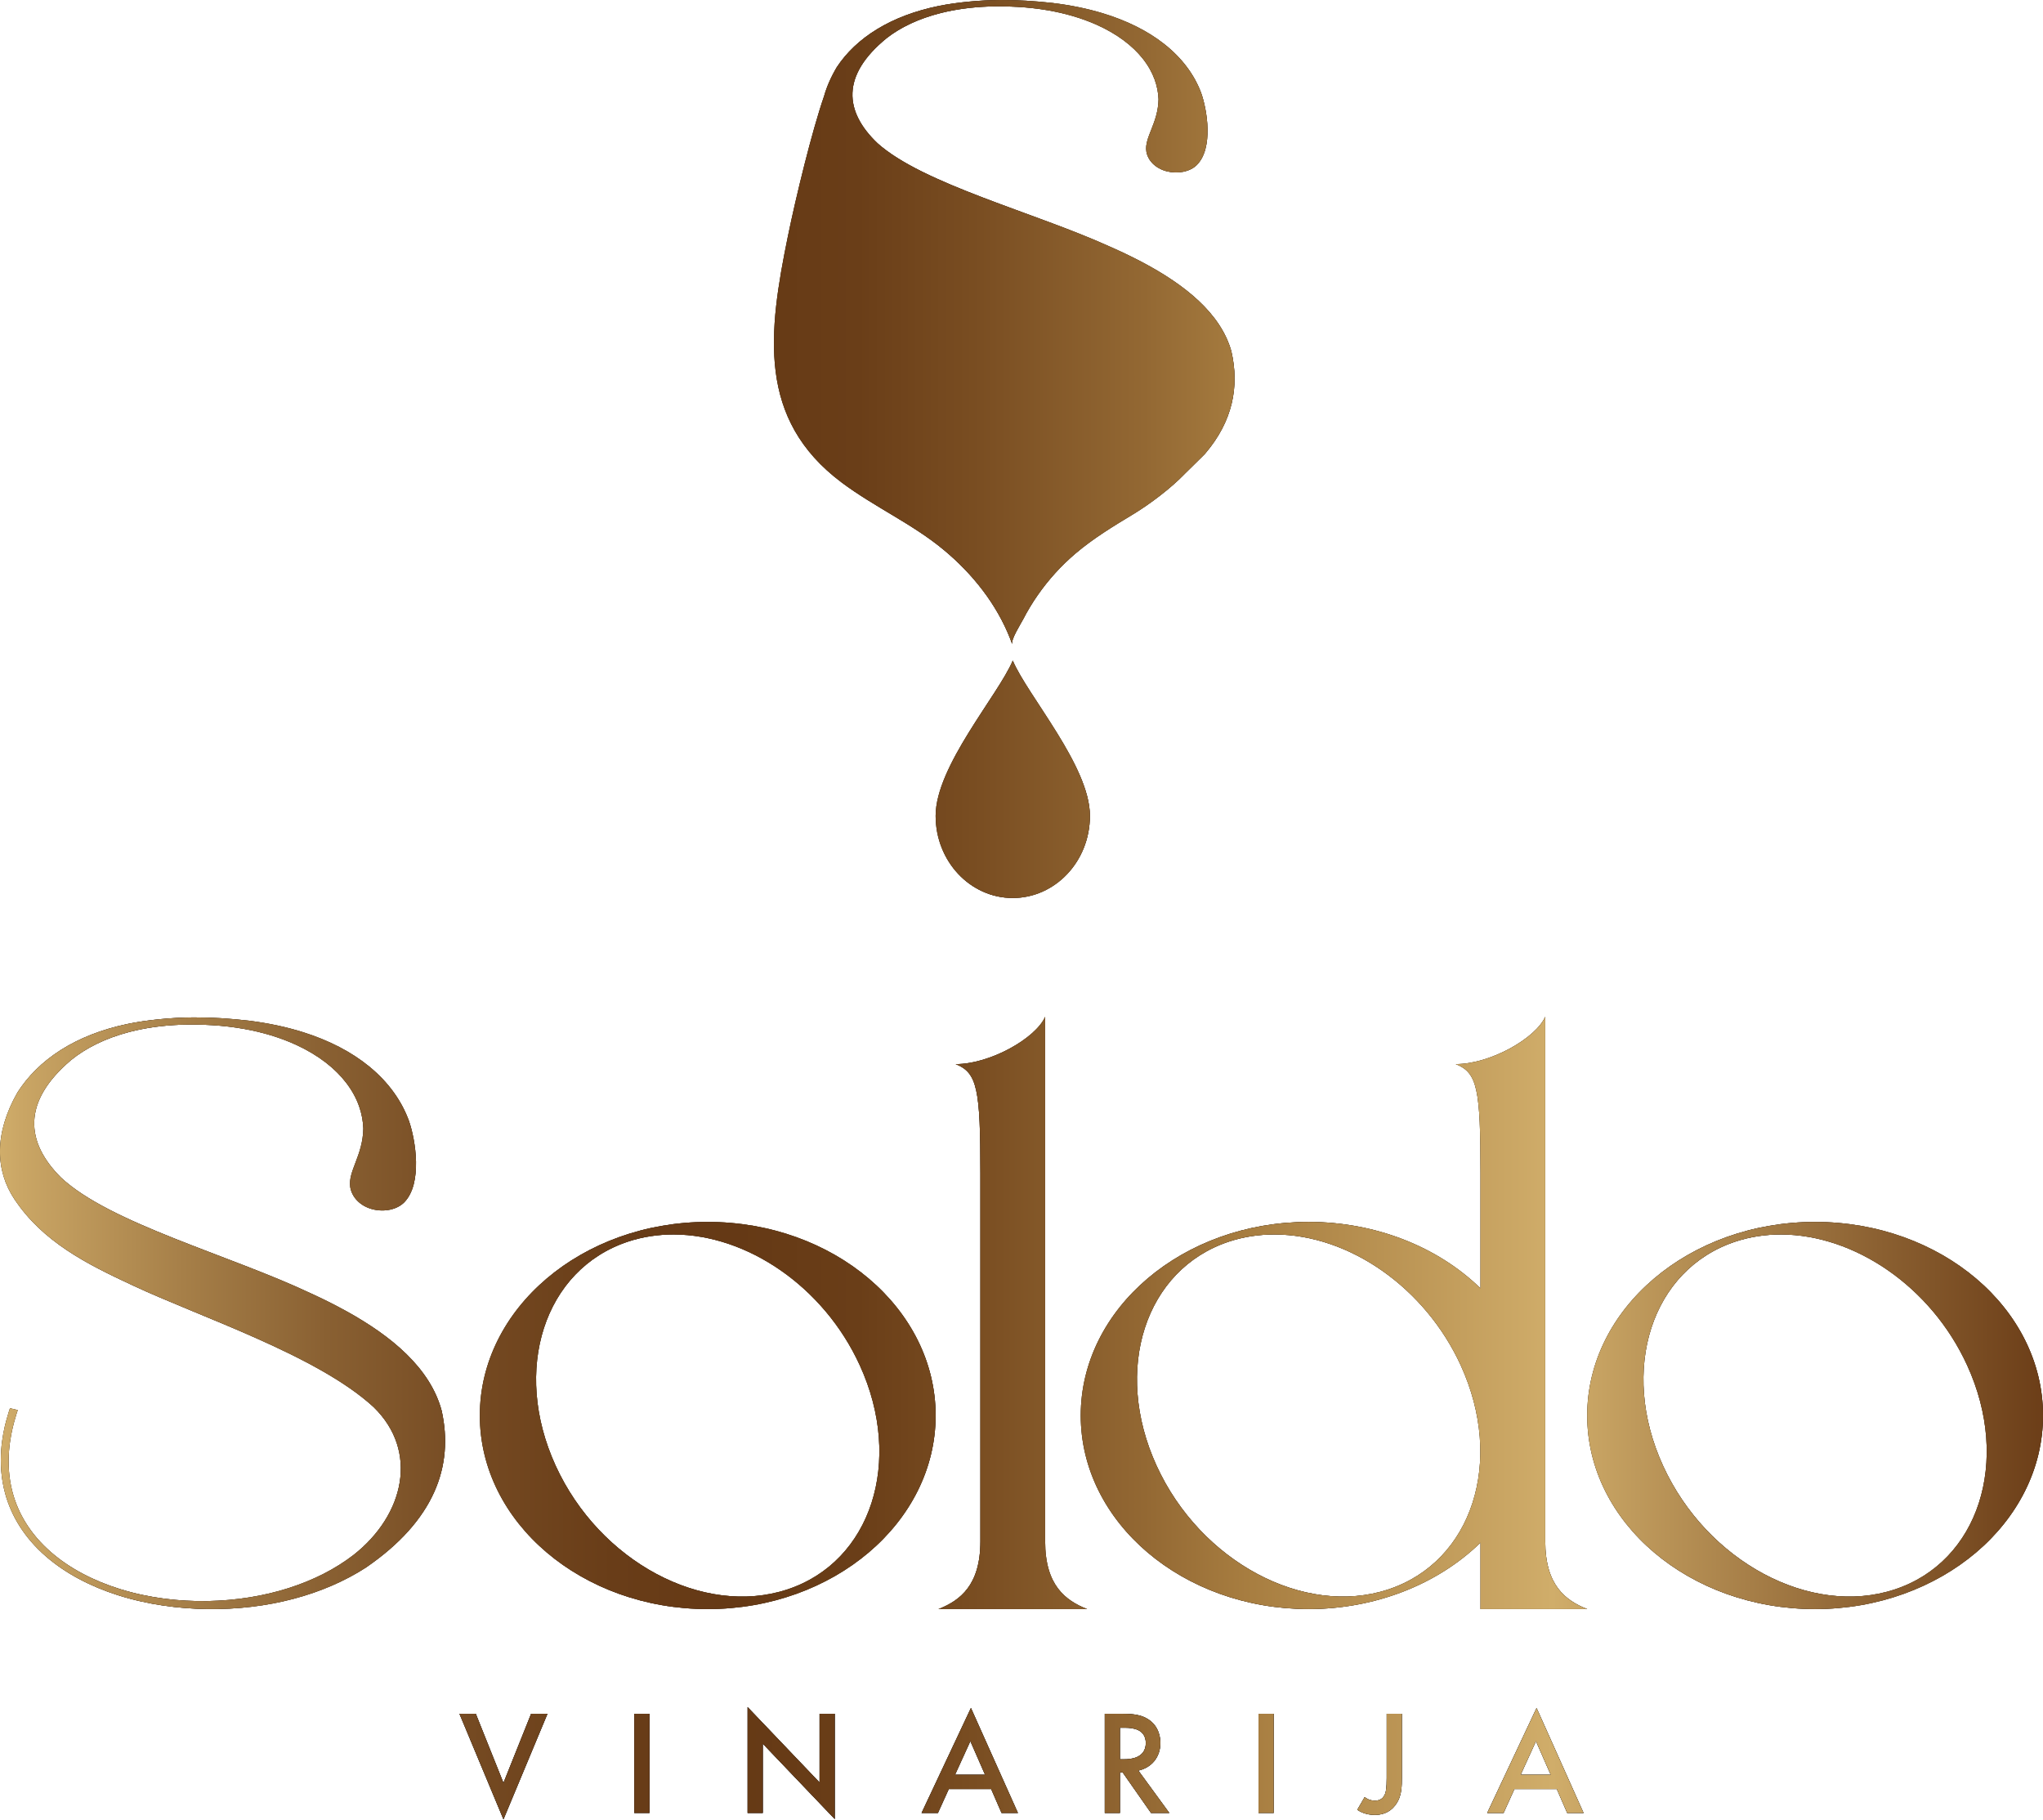
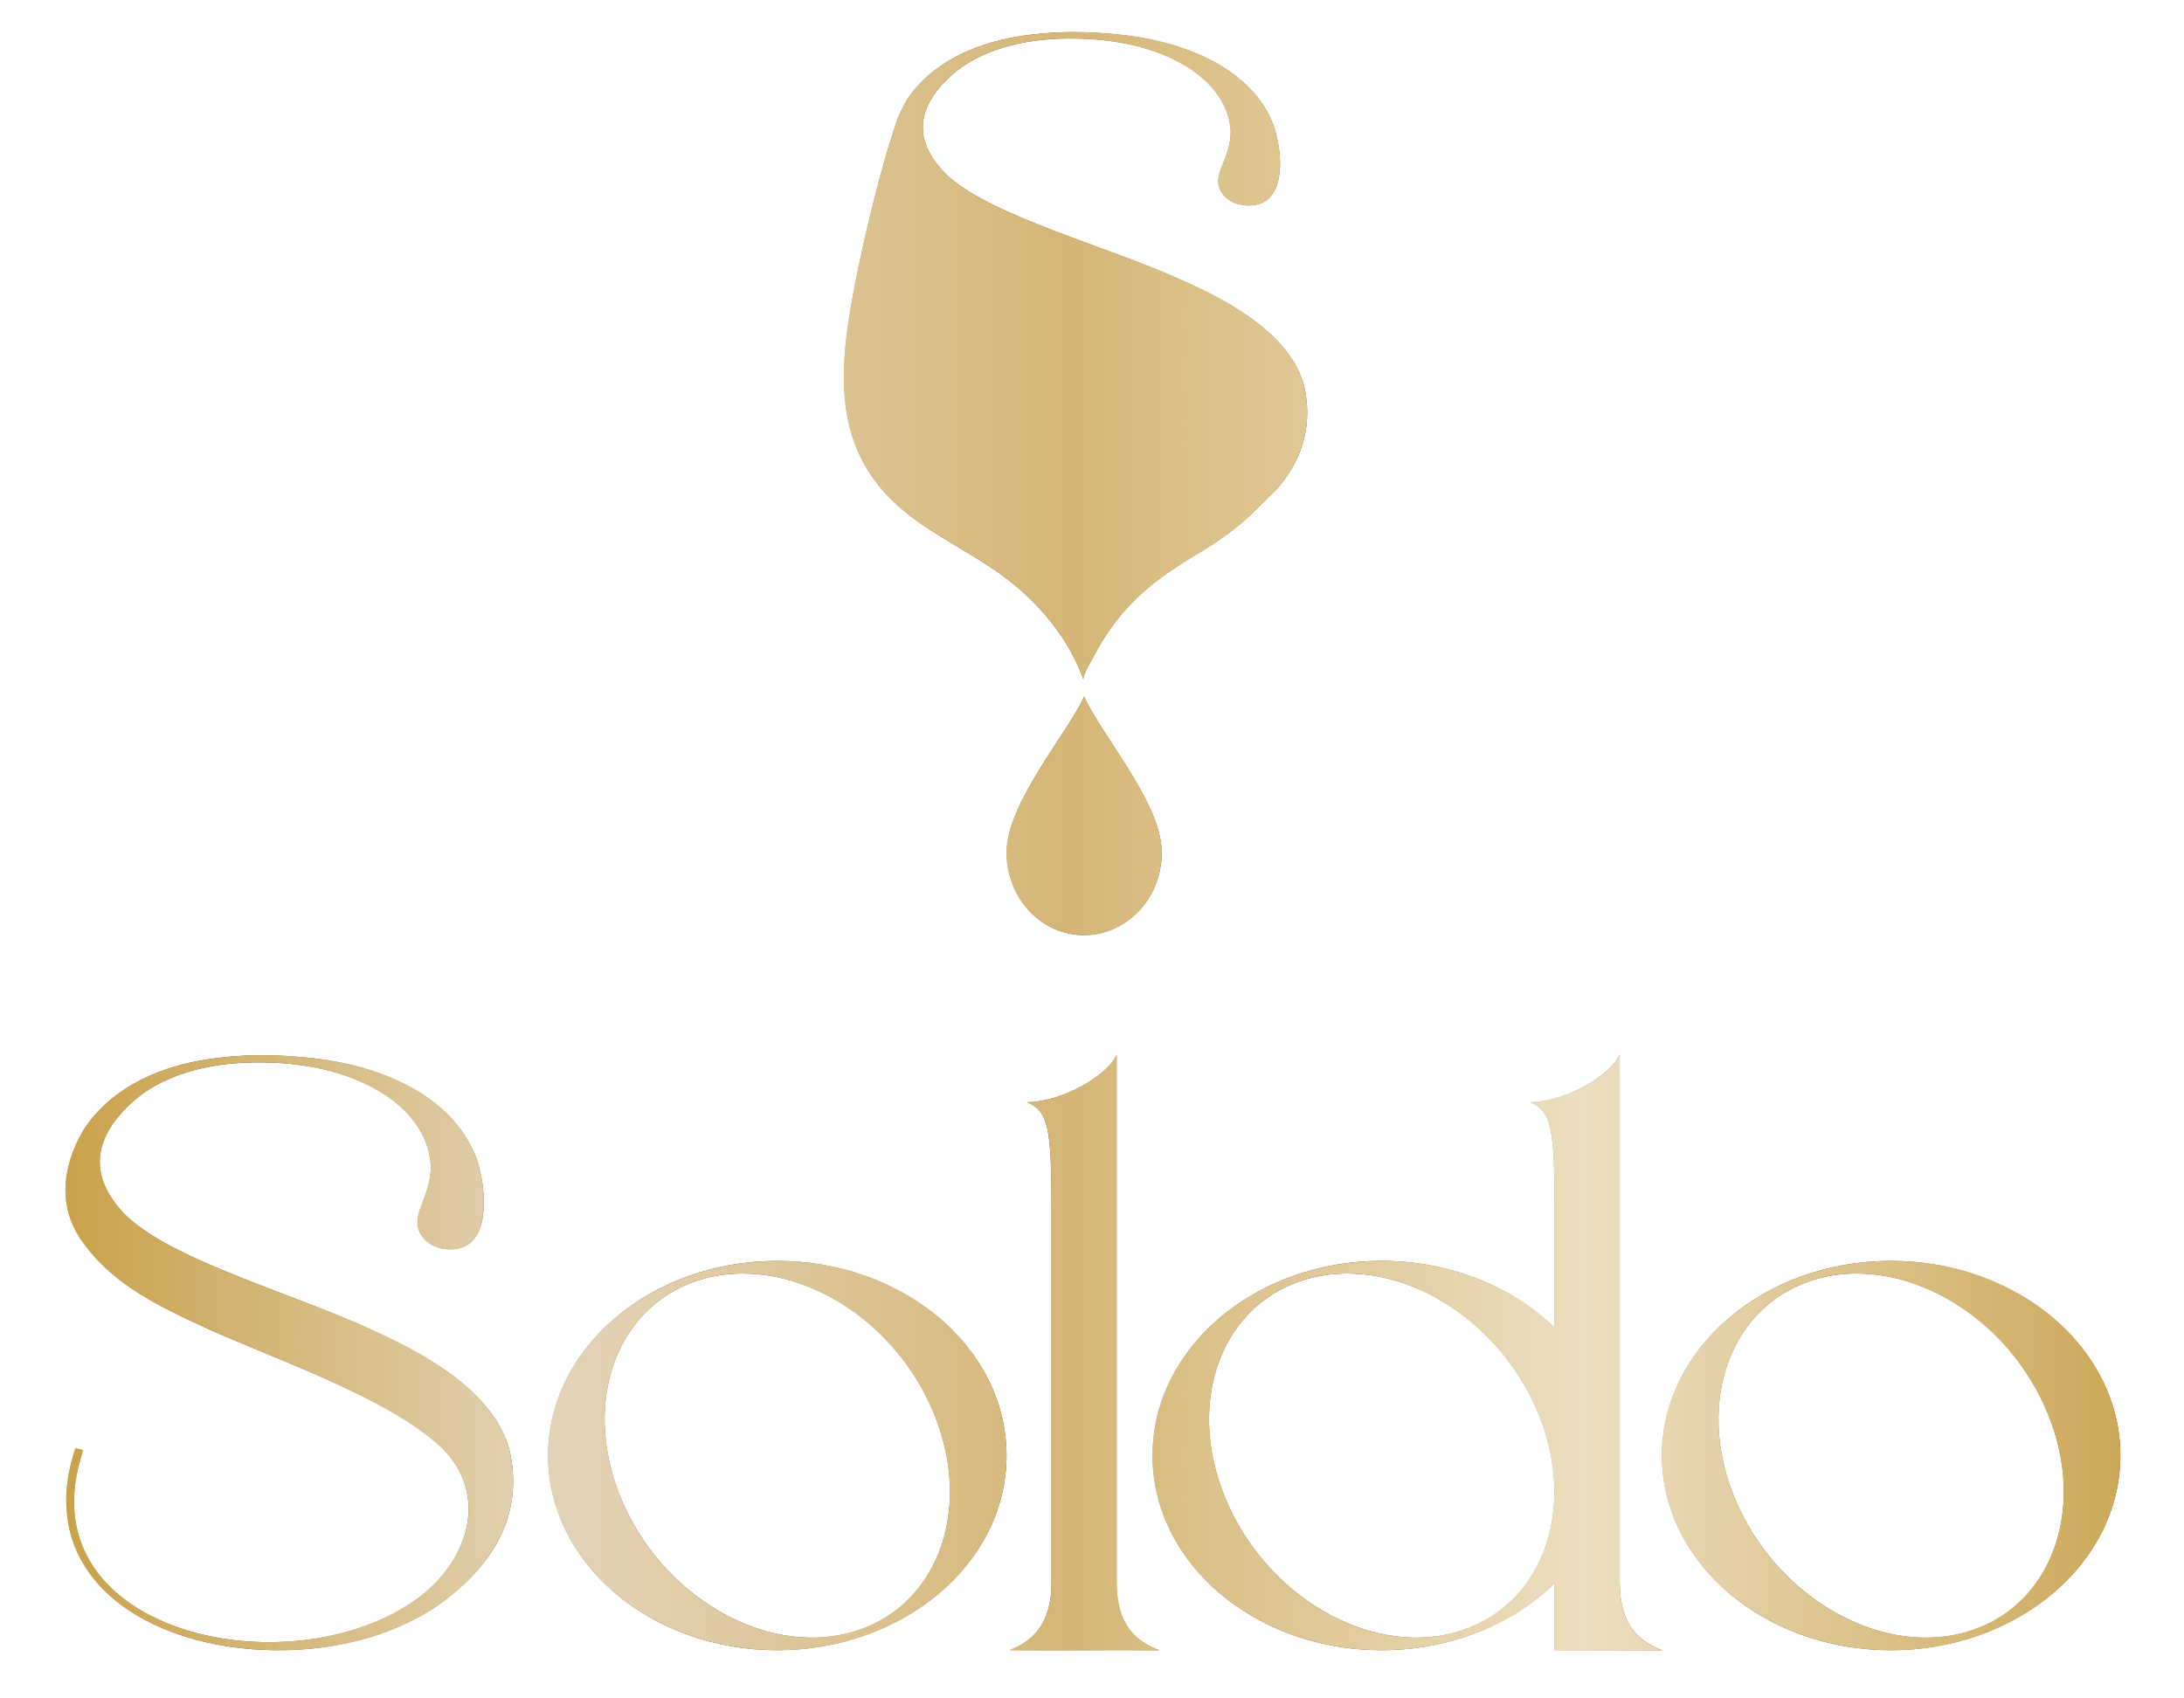
- <svg xmlns="http://www.w3.org/2000/svg" xmlns:xlink="http://www.w3.org/1999/xlink" id="Layer_1" data-name="Layer 1" viewBox="0 0 1881.81 1675.73">
+ <svg xmlns="http://www.w3.org/2000/svg" xmlns:xlink="http://www.w3.org/1999/xlink" id="Layer_1" data-name="Layer 1" viewBox="0 0 2000 1555.03">
  <defs>
    <style>
      .cls-1 {
-         fill: url(#linear-gradient-15);
+         fill: url(#linear-gradient-2);
      }

      .cls-2 {
-         fill: url(#linear-gradient-13);
+         fill: url(#linear-gradient-4);
      }

      .cls-3 {
-         fill: url(#linear-gradient-2);
+         fill: url(#linear-gradient-3);
      }

      .cls-4 {
-         fill: url(#linear-gradient-10);
+         fill: url(#linear-gradient-5);
      }

      .cls-5 {
-         fill: url(#linear-gradient-12);
+         fill: url(#linear-gradient-8);
      }

      .cls-6 {
-         fill: #231f20;
+         fill: url(#linear-gradient-7);
      }

      .cls-7 {
-         fill: url(#linear-gradient-4);
-       }
- 
-       .cls-8 {
-         fill: url(#linear-gradient-3);
-       }
- 
-       .cls-9 {
-         fill: url(#linear-gradient-5);
-       }
- 
-       .cls-10 {
-         fill: url(#linear-gradient-22);
-       }
- 
-       .cls-11 {
-         fill: url(#linear-gradient-8);
-       }
- 
-       .cls-12 {
-         fill: url(#linear-gradient-14);
-       }
- 
-       .cls-13 {
-         fill: url(#linear-gradient-20);
-       }
- 
-       .cls-14 {
-         fill: url(#linear-gradient-17);
-       }
- 
-       .cls-15 {
-         fill: url(#linear-gradient-7);
-       }
- 
-       .cls-16 {
-         fill: url(#linear-gradient-9);
-       }
- 
-       .cls-17 {
        fill: url(#linear-gradient-6);
        fill-rule: evenodd;
      }

-       .cls-18 {
-         fill: url(#linear-gradient-11);
-       }
- 
-       .cls-19 {
-         fill: url(#linear-gradient-19);
-       }
- 
-       .cls-20 {
-         fill: url(#linear-gradient-21);
-       }
- 
-       .cls-21 {
-         fill: url(#linear-gradient-16);
-       }
- 
-       .cls-22 {
+       .cls-8 {
        fill: url(#linear-gradient);
      }
- 
-       .cls-23 {
-         fill: url(#linear-gradient-18);
-       }
    </style>
-     <linearGradient id="linear-gradient" x1="0" y1="1209.57" x2="409.99" y2="1209.57" gradientUnits="userSpaceOnUse">
+     <linearGradient id="linear-gradient" x1="59.91" y1="1238.96" x2="469.89" y2="1238.96" gradientUnits="userSpaceOnUse">
      <stop offset="0" stop-color="#d0ad6a" />
      <stop offset=".01" stop-color="#caa665" />
      <stop offset=".09" stop-color="#a67f48" />
      <stop offset=".16" stop-color="#896032" />
      <stop offset=".23" stop-color="#754a22" />
      <stop offset=".3" stop-color="#693d18" />
      <stop offset=".36" stop-color="#653915" />
      <stop offset=".42" stop-color="#6a3e18" />
      <stop offset=".48" stop-color="#7a4e22" />
      <stop offset=".56" stop-color="#936833" />
      <stop offset=".61" stop-color="#a77d40" />
      <stop offset=".76" stop-color="#d0ad6a" />
      <stop offset=".92" stop-color="#8b6031" />
      <stop offset="1" stop-color="#6c3e18" />
    </linearGradient>
-     <linearGradient id="linear-gradient-2" x1="864.41" y1="1209.28" x2="1001.32" y2="1209.28" xlink:href="#linear-gradient" />
-     <linearGradient id="linear-gradient-3" x1="995.48" y1="1209.28" x2="1461.96" y2="1209.28" xlink:href="#linear-gradient" />
-     <linearGradient id="linear-gradient-4" x1="1461.96" y1="1303.75" x2="1881.81" y2="1303.75" xlink:href="#linear-gradient" />
-     <linearGradient id="linear-gradient-5" x1="441.97" y1="1303.75" x2="861.81" y2="1303.75" xlink:href="#linear-gradient" />
-     <linearGradient id="linear-gradient-6" x1="712.87" y1="296.68" x2="1137.19" y2="296.68" xlink:href="#linear-gradient" />
-     <linearGradient id="linear-gradient-7" x1="861.81" y1="717.78" x2="1003.92" y2="717.78" xlink:href="#linear-gradient" />
-     <linearGradient id="linear-gradient-8" y1="906.11" x2="1881.81" y2="906.11" gradientTransform="translate(0 -68.25)" xlink:href="#linear-gradient" />
-     <linearGradient id="linear-gradient-9" y1="906.11" x2="1881.81" y2="906.11" gradientTransform="translate(0 -68.25)" xlink:href="#linear-gradient" />
-     <linearGradient id="linear-gradient-10" y1="906.11" x2="1881.81" y2="906.11" gradientTransform="translate(0 -68.25)" xlink:href="#linear-gradient" />
-     <linearGradient id="linear-gradient-11" y1="906.11" x2="1881.81" y2="906.11" gradientTransform="translate(0 -68.25)" xlink:href="#linear-gradient" />
-     <linearGradient id="linear-gradient-12" y1="906.11" x2="1881.81" y2="906.11" gradientTransform="translate(0 -68.25)" xlink:href="#linear-gradient" />
-     <linearGradient id="linear-gradient-13" y1="906.11" x2="1881.81" y2="906.11" gradientTransform="translate(0 -68.25)" xlink:href="#linear-gradient" />
-     <linearGradient id="linear-gradient-14" y1="906.11" x2="1881.81" y2="906.11" gradientTransform="translate(0 -68.25)" xlink:href="#linear-gradient" />
-     <linearGradient id="linear-gradient-15" y1="906.11" x2="1881.81" y2="906.11" gradientTransform="translate(0 -68.25)" xlink:href="#linear-gradient" />
-     <linearGradient id="linear-gradient-16" y1="906.11" x2="1881.81" y2="906.11" gradientTransform="translate(0 -68.25)" xlink:href="#linear-gradient" />
-     <linearGradient id="linear-gradient-17" y1="906.11" x2="1881.81" y2="906.11" gradientTransform="translate(0 -68.25)" xlink:href="#linear-gradient" />
-     <linearGradient id="linear-gradient-18" y1="906.11" x2="1881.81" y2="906.11" gradientTransform="translate(0 -68.25)" xlink:href="#linear-gradient" />
-     <linearGradient id="linear-gradient-19" y1="906.11" x2="1881.81" y2="906.11" gradientTransform="translate(0 -68.25)" xlink:href="#linear-gradient" />
-     <linearGradient id="linear-gradient-20" y1="906.11" x2="1881.81" y2="906.11" gradientTransform="translate(0 -68.25)" xlink:href="#linear-gradient" />
-     <linearGradient id="linear-gradient-21" y1="906.11" x2="1881.81" y2="906.11" gradientTransform="translate(0 -68.25)" xlink:href="#linear-gradient" />
-     <linearGradient id="linear-gradient-22" y1="906.11" x2="1881.81" y2="906.11" gradientTransform="translate(0 -68.25)" xlink:href="#linear-gradient" />
+     <linearGradient id="linear-gradient-2" x1="924.32" y1="1238.67" x2="1061.23" y2="1238.67" xlink:href="#linear-gradient" />
+     <linearGradient id="linear-gradient-3" x1="1055.39" y1="1238.67" x2="1521.87" y2="1238.67" xlink:href="#linear-gradient" />
+     <linearGradient id="linear-gradient-4" x1="1521.87" y1="1333.14" x2="1941.71" y2="1333.14" xlink:href="#linear-gradient" />
+     <linearGradient id="linear-gradient-5" x1="501.87" y1="1333.14" x2="921.72" y2="1333.14" xlink:href="#linear-gradient" />
+     <linearGradient id="linear-gradient-6" x1="772.78" y1="326.07" x2="1197.1" y2="326.07" xlink:href="#linear-gradient" />
+     <linearGradient id="linear-gradient-7" x1="921.72" y1="747.17" x2="1063.83" y2="747.17" xlink:href="#linear-gradient" />
+     <linearGradient id="linear-gradient-8" x1="59.91" y1="770.42" x2="1941.71" y2="770.42" gradientUnits="userSpaceOnUse">
+       <stop offset="0" stop-color="#c9a24a" />
+       <stop offset=".24" stop-color="#e3d3b7" />
+       <stop offset=".49" stop-color="#d5b676" />
+       <stop offset=".74" stop-color="#ecdec0" />
+       <stop offset="1" stop-color="#cda859" />
+     </linearGradient>
  </defs>
  <g>
-     <g>
-       <path d="M438.25,1578.48l25.48,63.69,25.48-63.69h15.07l-40.54,97.24-40.54-97.24h15.07Z" />
-       <path d="M598.22,1578.48v91.35h-13.97v-91.35h13.97Z" />
-       <path d="M688.62,1669.84v-97.52l66.29,69.44v-63.28h13.97v96.97l-66.29-69.44v63.82h-13.97Z" />
-       <path d="M912.96,1647.79h-39.03l-10,22.05h-15.07l45.47-96.7,43.28,96.7h-15.07l-9.59-22.05ZM907.35,1634.64l-13.56-30.95-14.11,30.95h27.67Z" />
-       <path d="M1033.9,1578.48c11.09,0,18.22,1.37,24.11,5.34,10,6.71,10.82,17.53,10.82,21.5,0,13.15-8.08,22.74-20.27,25.48l28.49,39.03h-16.85l-26.16-37.39h-2.46v37.39h-13.97v-91.35h16.3ZM1031.57,1620.39h4.38c3.83,0,19.45-.41,19.45-14.93,0-12.87-12.19-14.11-19.04-14.11h-4.79v29.04Z" />
-       <path d="M1173.19,1578.48v91.35h-13.97v-91.35h13.97Z" />
-       <path d="M1291.25,1578.48v59.17c0,7.26-.27,14.52-3.42,20.82-2.88,5.75-9.04,13.15-21.5,13.15-8.08,0-13.42-2.88-16.16-4.66l6.85-11.78c1.78,1.51,4.66,3.29,9.59,3.29,2.33,0,6.85-.41,9.18-6.16.82-2.05,1.51-5.34,1.51-14.66v-59.17h13.97Z" />
-       <path d="M1433.97,1647.79h-39.03l-10,22.05h-15.07l45.47-96.7,43.28,96.7h-15.07l-9.59-22.05ZM1428.35,1634.64l-13.56-30.95-14.11,30.95h27.67Z" />
-     </g>
-     <g>
-       <path class="cls-22" d="M229.57,940.14c17.26,2.18,33.95,5.63,49.76,10.61,23.65,7.45,44.22,18,60.79,31.57,18,14.74,30.01,32.02,36.64,50.29,6.07,17.51,12.45,57.19-4.19,74.57-6.75,7.04-18.76,9.4-29.65,6.55-11.25-2.95-18.9-11.15-20.33-20.47-2.12-14.65,11.63-28.89,12.07-53.81-.47-13.12-4.75-27.68-15.67-41.98-10.14-13.28-25.41-25.48-45.92-34.97-14.55-6.73-30.89-11.72-48.38-14.83-19.34-3.44-38.23-4.42-58.6-3.83-16.71.67-32.42,2.89-46.85,6.63-22.15,5.76-40.12,14.81-53.85,25.97-45.3,38.47-41.9,75.58-9.17,108.19,45.17,42.24,155.46,71.36,230.03,106.58,21.81,9.99,43.7,21.59,62.75,35.06,18.22,12.89,34.46,27.92,45.59,45.55,5.44,8.62,9.62,17.8,12.23,27.56,11.28,50.92-6.57,101.06-69.73,144.41-39.08,25.28-90.78,39.02-146.03,38.23h-.55c-25.62-.39-54.18-3.91-82.15-12.85-25.32-8.1-48.1-20.02-66.13-35.71-19.81-17.22-31.82-37.14-37.48-57.89-7.86-28.78-2.22-54.91.86-66.58,1.56-5.91,3.15-10.63,3.59-11.94l7.13,1.74c-.44,1.29-1.98,5.83-3.49,11.57-2.98,11.37-8.6,36.38-1.34,63.9,5.22,19.78,16.51,38.83,35.42,55.31,17.25,15.03,39.22,26.49,63.83,34.11,27.16,8.41,54.99,11.38,79.75,10.99h.53c53.74-.99,101.52-16.92,134.67-42.53,46.85-36.79,60.16-95.56,18.44-136.13-51.8-47.67-159.79-82.98-221.77-112.06-43.11-19.99-83.05-40.33-109.1-79.47-17.59-26.43-18.74-60.43,2.79-98.25,9.46-14.82,22.71-28.23,40.02-39.19,16.98-10.75,37.28-18.79,60.78-23.8,18.23-3.82,41.23-6.08,61.41-6.16,17-.08,33.97,1.05,51.29,3.05Z" />
-       <path class="cls-3" d="M962.69,1419.65c0,40.38,18.57,54.42,38.63,62.4h-136.91c20.06-7.98,38.63-22.02,38.63-62.4v-338.85c0-77.58-2.74-92.72-22.81-100.7,32.05,0,73.77-23.92,82.45-43.58v483.14Z" />
-       <path class="cls-8" d="M1423.33,1419.65c0,40.38,18.57,54.42,38.63,62.4h-98.28v-61.19c-39.86,38.87-97.59,61.18-158.29,61.18-115.94,0-209.92-79.83-209.92-178.3s93.98-178.3,209.92-178.3c60.7,0,118.42,22.31,158.29,61.18v-105.84c0-77.58-2.74-92.72-22.8-100.7,32.05,0,73.77-23.92,82.45-43.58v483.14ZM1132.09,1143.55c-77.36,25.54-107.25,117.97-66.76,206.44,40.49,88.47,136.02,139.49,213.38,113.96,77.36-25.54,107.25-117.97,66.76-206.44-32.59-71.21-102.37-120.31-171.27-120.5-14.67-.04-28.86,2.16-42.12,6.54Z" />
-       <path class="cls-7" d="M1881.81,1303.75c0,98.41-94.06,178.3-209.92,178.3s-209.92-79.89-209.92-178.3,94.06-178.3,209.92-178.3,209.92,79.89,209.92,178.3ZM1598.57,1143.56c-77.31,25.52-107.22,118.02-66.76,206.44,40.46,88.42,136.08,139.48,213.38,113.96,77.31-25.52,107.22-118.03,66.76-206.44-33.34-72.85-104.13-120.31-171.27-120.5-14.34-.04-28.51,2.05-42.12,6.54Z" />
-       <path class="cls-9" d="M861.81,1303.75c0,98.41-94.06,178.3-209.92,178.3s-209.92-79.89-209.92-178.3,94.06-178.3,209.92-178.3,209.92,79.89,209.92,178.3ZM578.58,1143.56c-77.31,25.52-107.22,118.02-66.76,206.44,40.46,88.42,136.08,139.48,213.38,113.96,77.31-25.52,107.22-118.03,66.76-206.44-33.34-72.85-104.13-120.31-171.27-120.5-14.34-.04-28.51,2.05-42.12,6.54Z" />
-     </g>
-     <path class="cls-17" d="M1134.24,323.69c-2.42-8.74-6.32-16.92-11.36-24.63-10.36-15.74-25.46-29.17-42.43-40.69-17.7-12.04-38.07-22.4-58.35-31.32-69.36-31.48-171.94-57.48-213.95-95.23-30.43-29.13-33.6-62.29,8.53-96.67,12.77-9.97,29.47-18.04,50.09-23.2,13.41-3.35,28.01-5.34,43.57-5.93,18.95-.52,36.52.36,54.51,3.42,16.26,2.78,31.45,7.25,45,13.25,19.07,8.49,33.28,19.39,42.7,31.25,10.15,12.77,14.14,25.77,14.58,37.5-.41,22.26-13.21,34.99-11.22,48.08,1.32,8.33,8.44,15.65,18.89,18.29,10.15,2.53,21.33.43,27.6-5.86,15.46-15.51,9.53-50.98,3.88-66.63-6.16-16.31-17.33-31.75-34.08-44.91-15.4-12.13-34.53-21.55-56.52-28.22-14.71-4.45-30.25-7.53-46.28-9.47C953.3.94,937.51-.07,921.68,0c-18.77.07-40.17,2.1-57.11,5.5-21.85,4.49-40.74,11.68-56.52,21.28-16.1,9.79-28.44,21.76-37.23,35.01-5.47,9.24-9.37,18.2-11.79,26.87-.02.07-.07.16-.09.25-11.04,31.96-25.64,91.74-33.17,128.51-18.22,89-28.37,168.63,49.45,226.95,30.2,22.63,65.14,38.02,94.18,62.18,26.46,21.99,48.56,49.77,61.17,81.98.62,1.6,1.23,3.22,1.8,4.84-1.48-4.15,7.98-18.98,10.01-22.88,3.97-7.71,8.46-15.15,13.41-22.26,9.92-14.26,21.67-27.21,34.9-38.46,16.31-13.85,34.65-25,52.92-36.02,15.69-9.49,35.2-24.27,47.95-37.61.87-.89,15.53-15.21,18.02-17.79.21-.21.37-.39.52-.59,25.36-29.72,31.59-61.72,24.13-94.07Z" />
-     <path class="cls-15" d="M1003.92,751.44c0,41.79-31.81,75.66-71.06,75.66s-71.05-33.88-71.05-75.66c0-45.82,57.49-110.86,71.05-142.99,13.57,32.14,71.06,97.18,71.06,142.99Z" />
+     <path class="cls-8" d="M289.48,969.53c17.26,2.18,33.95,5.63,49.76,10.61,23.65,7.45,44.22,18,60.79,31.57,18,14.74,30.01,32.02,36.64,50.29,6.07,17.51,12.45,57.19-4.19,74.57-6.75,7.04-18.76,9.4-29.65,6.55-11.25-2.95-18.9-11.15-20.33-20.47-2.12-14.65,11.63-28.89,12.07-53.81-.47-13.12-4.75-27.68-15.67-41.98-10.14-13.28-25.41-25.48-45.92-34.97-14.55-6.73-30.89-11.72-48.38-14.83-19.34-3.44-38.23-4.42-58.6-3.83-16.71.67-32.42,2.89-46.85,6.63-22.15,5.76-40.12,14.81-53.85,25.97-45.3,38.47-41.9,75.58-9.17,108.19,45.17,42.24,155.46,71.36,230.03,106.58,21.81,9.99,43.7,21.59,62.75,35.06,18.22,12.89,34.46,27.92,45.59,45.55,5.44,8.62,9.62,17.8,12.23,27.56,11.28,50.92-6.57,101.06-69.73,144.41-39.08,25.28-90.78,39.02-146.03,38.23h-.55c-25.62-.39-54.18-3.91-82.15-12.85-25.32-8.1-48.1-20.02-66.13-35.71-19.81-17.22-31.82-37.14-37.48-57.89-7.86-28.78-2.22-54.91.86-66.58,1.56-5.91,3.15-10.63,3.59-11.94l7.13,1.74c-.44,1.29-1.98,5.83-3.49,11.57-2.98,11.37-8.6,36.38-1.34,63.9,5.22,19.78,16.51,38.83,35.42,55.31,17.25,15.03,39.22,26.49,63.83,34.11,27.16,8.41,54.99,11.38,79.75,10.99h.53c53.74-.99,101.52-16.92,134.67-42.53,46.85-36.79,60.16-95.56,18.44-136.13-51.8-47.67-159.79-82.98-221.77-112.06-43.11-19.99-83.05-40.33-109.1-79.47-17.59-26.43-18.74-60.43,2.79-98.25,9.46-14.82,22.71-28.23,40.02-39.19,16.98-10.75,37.28-18.79,60.78-23.8,18.23-3.82,41.23-6.08,61.41-6.16,17-.08,33.97,1.05,51.29,3.05Z" />
+     <path class="cls-1" d="M1022.6,1449.04c0,40.38,18.57,54.42,38.63,62.4h-136.91c20.06-7.98,38.63-22.02,38.63-62.4v-338.85c0-77.58-2.74-92.72-22.81-100.7,32.05,0,73.77-23.92,82.45-43.58v483.14Z" />
+     <path class="cls-3" d="M1483.24,1449.04c0,40.38,18.57,54.42,38.63,62.4h-98.28v-61.19c-39.86,38.87-97.59,61.18-158.29,61.18-115.94,0-209.92-79.83-209.92-178.3s93.98-178.3,209.92-178.3c60.7,0,118.42,22.31,158.29,61.18v-105.84c0-77.58-2.74-92.72-22.8-100.7,32.05,0,73.77-23.92,82.45-43.58v483.14ZM1192,1172.94c-77.36,25.54-107.25,117.97-66.76,206.44,40.49,88.47,136.02,139.49,213.38,113.96,77.36-25.54,107.25-117.97,66.76-206.44-32.59-71.21-102.37-120.31-171.27-120.5-14.67-.04-28.86,2.16-42.12,6.54Z" />
+     <path class="cls-2" d="M1941.71,1333.14c0,98.41-94.06,178.3-209.92,178.3s-209.92-79.89-209.92-178.3,94.06-178.3,209.92-178.3,209.92,79.89,209.92,178.3ZM1658.48,1172.95c-77.31,25.52-107.22,118.02-66.76,206.44,40.46,88.42,136.08,139.48,213.38,113.96,77.31-25.52,107.22-118.03,66.76-206.44-33.34-72.85-104.13-120.31-171.27-120.5-14.34-.04-28.51,2.05-42.12,6.54Z" />
+     <path class="cls-4" d="M921.72,1333.14c0,98.41-94.06,178.3-209.92,178.3s-209.92-79.89-209.92-178.3,94.06-178.3,209.92-178.3,209.92,79.89,209.92,178.3ZM638.49,1172.95c-77.31,25.52-107.22,118.02-66.76,206.44,40.46,88.42,136.08,139.48,213.38,113.96,77.31-25.52,107.22-118.03,66.76-206.44-33.34-72.85-104.13-120.31-171.27-120.5-14.34-.04-28.51,2.05-42.12,6.54Z" />
+     <path class="cls-7" d="M1194.15,353.08c-2.42-8.74-6.32-16.92-11.36-24.63-10.36-15.74-25.46-29.17-42.43-40.69-17.7-12.04-38.07-22.4-58.35-31.32-69.36-31.48-171.94-57.48-213.95-95.23-30.43-29.13-33.6-62.29,8.53-96.67,12.77-9.97,29.47-18.04,50.09-23.2,13.41-3.35,28.01-5.34,43.57-5.93,18.95-.52,36.52.36,54.51,3.42,16.26,2.78,31.45,7.25,45,13.25,19.07,8.49,33.28,19.39,42.7,31.25,10.15,12.77,14.14,25.77,14.58,37.5-.41,22.26-13.21,34.99-11.22,48.08,1.32,8.33,8.44,15.65,18.89,18.29,10.15,2.53,21.33.43,27.6-5.86,15.46-15.51,9.53-50.98,3.88-66.63-6.16-16.31-17.33-31.75-34.08-44.91-15.4-12.13-34.53-21.55-56.52-28.22-14.71-4.45-30.25-7.53-46.28-9.47-16.1-1.8-31.89-2.81-47.72-2.74-18.77.07-40.17,2.1-57.11,5.5-21.85,4.49-40.74,11.68-56.52,21.28-16.1,9.79-28.44,21.76-37.23,35.01-5.47,9.24-9.37,18.2-11.79,26.87-.02.07-.07.16-.09.25-11.04,31.96-25.64,91.74-33.17,128.51-18.22,89-28.37,168.63,49.45,226.95,30.2,22.63,65.14,38.02,94.18,62.18,26.46,21.99,48.56,49.77,61.17,81.98.62,1.6,1.23,3.22,1.8,4.84-1.48-4.15,7.98-18.98,10.01-22.88,3.97-7.71,8.46-15.15,13.41-22.26,9.92-14.26,21.67-27.21,34.9-38.46,16.31-13.85,34.65-25,52.92-36.02,15.69-9.49,35.2-24.27,47.95-37.61.87-.89,15.53-15.21,18.02-17.79.21-.21.37-.39.52-.59,25.36-29.72,31.59-61.72,24.13-94.07Z" />
+     <path class="cls-6" d="M1063.83,780.83c0,41.79-31.81,75.66-71.06,75.66s-71.05-33.88-71.05-75.66c0-45.82,57.49-110.86,71.05-142.99,13.57,32.14,71.06,97.18,71.06,142.99Z" />
  </g>
  <g>
-     <g>
-       <path class="cls-6" d="M438.25,1578.48l25.48,63.69,25.48-63.69h15.07l-40.54,97.24-40.54-97.24h15.07Z" />
-       <path class="cls-6" d="M598.22,1578.48v91.35h-13.97v-91.35h13.97Z" />
-       <path class="cls-6" d="M688.62,1669.84v-97.52l66.29,69.44v-63.28h13.97v96.97l-66.29-69.44v63.82h-13.97Z" />
-       <path class="cls-6" d="M912.96,1647.79h-39.03l-10,22.05h-15.07l45.47-96.7,43.28,96.7h-15.07l-9.59-22.05ZM907.35,1634.64l-13.56-30.95-14.11,30.95h27.67Z" />
-       <path class="cls-6" d="M1033.9,1578.48c11.09,0,18.22,1.37,24.11,5.34,10,6.71,10.82,17.53,10.82,21.5,0,13.15-8.08,22.74-20.27,25.48l28.49,39.03h-16.85l-26.16-37.39h-2.46v37.39h-13.97v-91.35h16.3ZM1031.57,1620.39h4.38c3.83,0,19.45-.41,19.45-14.93,0-12.87-12.19-14.11-19.04-14.11h-4.79v29.04Z" />
-       <path class="cls-6" d="M1173.19,1578.48v91.35h-13.97v-91.35h13.97Z" />
-       <path class="cls-6" d="M1291.25,1578.48v59.17c0,7.26-.27,14.52-3.42,20.82-2.88,5.75-9.04,13.15-21.5,13.15-8.08,0-13.42-2.88-16.16-4.66l6.85-11.78c1.78,1.51,4.66,3.29,9.59,3.29,2.33,0,6.85-.41,9.18-6.16.82-2.05,1.51-5.34,1.51-14.66v-59.17h13.97Z" />
-       <path class="cls-6" d="M1433.97,1647.79h-39.03l-10,22.05h-15.07l45.47-96.7,43.28,96.7h-15.07l-9.59-22.05ZM1428.35,1634.64l-13.56-30.95-14.11,30.95h27.67Z" />
-     </g>
-     <g>
-       <path class="cls-6" d="M229.57,940.14c17.26,2.18,33.95,5.63,49.76,10.61,23.65,7.45,44.22,18,60.79,31.57,18,14.74,30.01,32.02,36.64,50.29,6.07,17.51,12.45,57.19-4.19,74.57-6.75,7.04-18.76,9.4-29.65,6.55-11.25-2.95-18.9-11.15-20.33-20.47-2.12-14.65,11.63-28.89,12.07-53.81-.47-13.12-4.75-27.68-15.67-41.98-10.14-13.28-25.41-25.48-45.92-34.97-14.55-6.73-30.89-11.72-48.38-14.83-19.34-3.44-38.23-4.42-58.6-3.83-16.71.67-32.42,2.89-46.85,6.63-22.15,5.76-40.12,14.81-53.85,25.97-45.3,38.47-41.9,75.58-9.17,108.19,45.17,42.24,155.46,71.36,230.03,106.58,21.81,9.99,43.7,21.59,62.75,35.06,18.22,12.89,34.46,27.92,45.59,45.55,5.44,8.62,9.62,17.8,12.23,27.56,11.28,50.92-6.57,101.06-69.73,144.41-39.08,25.28-90.78,39.02-146.03,38.23h-.55c-25.62-.39-54.18-3.91-82.15-12.85-25.32-8.1-48.1-20.02-66.13-35.71-19.81-17.22-31.82-37.14-37.48-57.89-7.86-28.78-2.22-54.91.86-66.58,1.56-5.91,3.15-10.63,3.59-11.94l7.13,1.74c-.44,1.29-1.98,5.83-3.49,11.57-2.98,11.37-8.6,36.38-1.34,63.9,5.22,19.78,16.51,38.83,35.42,55.31,17.25,15.03,39.22,26.49,63.83,34.11,27.16,8.41,54.99,11.38,79.75,10.99h.53c53.74-.99,101.52-16.92,134.67-42.53,46.85-36.79,60.16-95.56,18.44-136.13-51.8-47.67-159.79-82.98-221.77-112.06-43.11-19.99-83.05-40.33-109.1-79.47-17.59-26.43-18.74-60.43,2.79-98.25,9.46-14.82,22.71-28.23,40.02-39.19,16.98-10.75,37.28-18.79,60.78-23.8,18.23-3.82,41.23-6.08,61.41-6.16,17-.08,33.97,1.05,51.29,3.05Z" />
-       <path class="cls-6" d="M962.69,1419.65c0,40.38,18.57,54.42,38.63,62.4h-136.91c20.06-7.98,38.63-22.02,38.63-62.4v-338.85c0-77.58-2.74-92.72-22.81-100.7,32.05,0,73.77-23.92,82.45-43.58v483.14Z" />
-       <path class="cls-6" d="M1423.33,1419.65c0,40.38,18.57,54.42,38.63,62.4h-98.28v-61.19c-39.86,38.87-97.59,61.18-158.29,61.18-115.94,0-209.92-79.83-209.92-178.3s93.98-178.3,209.92-178.3c60.7,0,118.42,22.31,158.29,61.18v-105.84c0-77.58-2.74-92.72-22.8-100.7,32.05,0,73.77-23.92,82.45-43.58v483.14ZM1132.09,1143.55c-77.36,25.54-107.25,117.97-66.76,206.44,40.49,88.47,136.02,139.49,213.38,113.96,77.36-25.54,107.25-117.97,66.76-206.44-32.59-71.21-102.37-120.31-171.27-120.5-14.67-.04-28.86,2.16-42.12,6.54Z" />
-       <path class="cls-6" d="M1881.81,1303.75c0,98.41-94.06,178.3-209.92,178.3s-209.92-79.89-209.92-178.3,94.06-178.3,209.92-178.3,209.92,79.89,209.92,178.3ZM1598.57,1143.56c-77.31,25.52-107.22,118.02-66.76,206.44,40.46,88.42,136.08,139.48,213.38,113.96,77.31-25.52,107.22-118.03,66.76-206.44-33.34-72.85-104.13-120.31-171.27-120.5-14.34-.04-28.51,2.05-42.12,6.54Z" />
-       <path class="cls-6" d="M861.81,1303.75c0,98.41-94.06,178.3-209.92,178.3s-209.92-79.89-209.92-178.3,94.06-178.3,209.92-178.3,209.92,79.89,209.92,178.3ZM578.58,1143.56c-77.31,25.52-107.22,118.02-66.76,206.44,40.46,88.42,136.08,139.48,213.38,113.96,77.31-25.52,107.22-118.03,66.76-206.44-33.34-72.85-104.13-120.31-171.27-120.5-14.34-.04-28.51,2.05-42.12,6.54Z" />
-     </g>
-     <path class="cls-6" d="M1134.24,323.69c-2.42-8.74-6.32-16.92-11.36-24.63-10.36-15.74-25.46-29.17-42.43-40.69-17.7-12.04-38.07-22.4-58.35-31.32-69.36-31.48-171.94-57.48-213.95-95.23-30.43-29.13-33.6-62.29,8.53-96.67,12.77-9.97,29.47-18.04,50.09-23.2,13.41-3.35,28.01-5.34,43.57-5.93,18.95-.52,36.52.36,54.51,3.42,16.26,2.78,31.45,7.25,45,13.25,19.07,8.49,33.28,19.39,42.7,31.25,10.15,12.77,14.14,25.77,14.58,37.5-.41,22.26-13.21,34.99-11.22,48.08,1.32,8.33,8.44,15.65,18.89,18.29,10.15,2.53,21.33.43,27.6-5.86,15.46-15.51,9.53-50.98,3.88-66.63-6.16-16.31-17.33-31.75-34.08-44.91-15.4-12.13-34.53-21.55-56.52-28.22-14.71-4.45-30.25-7.53-46.28-9.47C953.3.94,937.51-.07,921.68,0c-18.77.07-40.17,2.1-57.11,5.5-21.85,4.49-40.74,11.68-56.52,21.28-16.1,9.79-28.44,21.76-37.23,35.01-5.47,9.24-9.37,18.2-11.79,26.87-.02.07-.07.16-.09.25-11.04,31.96-25.64,91.74-33.17,128.51-18.22,89-28.37,168.63,49.45,226.95,30.2,22.63,65.14,38.02,94.18,62.18,26.46,21.99,48.56,49.77,61.17,81.98.62,1.6,1.23,3.22,1.8,4.84-1.48-4.15,7.98-18.98,10.01-22.88,3.97-7.71,8.46-15.15,13.41-22.26,9.92-14.26,21.67-27.21,34.9-38.46,16.31-13.85,34.65-25,52.92-36.02,15.69-9.49,35.2-24.27,47.95-37.61.87-.89,15.53-15.21,18.02-17.79.21-.21.37-.39.52-.59,25.36-29.72,31.59-61.72,24.13-94.07Z" />
-     <path class="cls-6" d="M1003.92,751.44c0,41.79-31.81,75.66-71.06,75.66s-71.05-33.88-71.05-75.66c0-45.82,57.49-110.86,71.05-142.99,13.57,32.14,71.06,97.18,71.06,142.99Z" />
-   </g>
-   <g>
-     <g>
-       <path class="cls-11" d="M438.25,1578.48l25.48,63.69,25.48-63.69h15.07l-40.54,97.24-40.54-97.24h15.07Z" />
-       <path class="cls-16" d="M598.22,1578.48v91.35h-13.97v-91.35h13.97Z" />
-       <path class="cls-4" d="M688.62,1669.84v-97.52l66.29,69.44v-63.28h13.97v96.97l-66.29-69.44v63.82h-13.97Z" />
-       <path class="cls-18" d="M912.96,1647.79h-39.03l-10,22.05h-15.07l45.47-96.7,43.28,96.7h-15.07l-9.59-22.05ZM907.35,1634.64l-13.56-30.95-14.11,30.95h27.67Z" />
-       <path class="cls-5" d="M1033.9,1578.48c11.09,0,18.22,1.37,24.11,5.34,10,6.71,10.82,17.53,10.82,21.5,0,13.15-8.08,22.74-20.27,25.48l28.49,39.03h-16.85l-26.16-37.39h-2.46v37.39h-13.97v-91.35h16.3ZM1031.57,1620.39h4.38c3.83,0,19.45-.41,19.45-14.93,0-12.87-12.19-14.11-19.04-14.11h-4.79v29.04Z" />
-       <path class="cls-2" d="M1173.19,1578.48v91.35h-13.97v-91.35h13.97Z" />
-       <path class="cls-12" d="M1291.25,1578.48v59.17c0,7.26-.27,14.52-3.42,20.82-2.88,5.75-9.04,13.15-21.5,13.15-8.08,0-13.42-2.88-16.16-4.66l6.85-11.78c1.78,1.51,4.66,3.29,9.59,3.29,2.33,0,6.85-.41,9.18-6.16.82-2.05,1.51-5.34,1.51-14.66v-59.17h13.97Z" />
-       <path class="cls-1" d="M1433.97,1647.79h-39.03l-10,22.05h-15.07l45.47-96.7,43.28,96.7h-15.07l-9.59-22.05ZM1428.35,1634.64l-13.56-30.95-14.11,30.95h27.67Z" />
-     </g>
-     <g>
-       <path class="cls-21" d="M229.57,940.14c17.26,2.18,33.95,5.63,49.76,10.61,23.65,7.45,44.22,18,60.79,31.57,18,14.74,30.01,32.02,36.64,50.29,6.07,17.51,12.45,57.19-4.19,74.57-6.75,7.04-18.76,9.4-29.65,6.55-11.25-2.95-18.9-11.15-20.33-20.47-2.12-14.65,11.63-28.89,12.07-53.81-.47-13.12-4.75-27.68-15.67-41.98-10.14-13.28-25.41-25.48-45.92-34.97-14.55-6.73-30.89-11.72-48.38-14.83-19.34-3.44-38.23-4.42-58.6-3.83-16.71.67-32.42,2.89-46.85,6.63-22.15,5.76-40.12,14.81-53.85,25.97-45.3,38.47-41.9,75.58-9.17,108.19,45.17,42.24,155.46,71.36,230.03,106.58,21.81,9.99,43.7,21.59,62.75,35.06,18.22,12.89,34.46,27.92,45.59,45.55,5.44,8.62,9.62,17.8,12.23,27.56,11.28,50.92-6.57,101.06-69.73,144.41-39.08,25.28-90.78,39.02-146.03,38.23h-.55c-25.62-.39-54.18-3.91-82.15-12.85-25.32-8.1-48.1-20.02-66.13-35.71-19.81-17.22-31.82-37.14-37.48-57.89-7.86-28.78-2.22-54.91.86-66.58,1.56-5.91,3.15-10.63,3.59-11.94l7.13,1.74c-.44,1.29-1.98,5.83-3.49,11.57-2.98,11.37-8.6,36.38-1.34,63.9,5.22,19.78,16.51,38.83,35.42,55.31,17.25,15.03,39.22,26.49,63.83,34.11,27.16,8.41,54.99,11.38,79.75,10.99h.53c53.74-.99,101.52-16.92,134.67-42.53,46.85-36.79,60.16-95.56,18.44-136.13-51.8-47.67-159.79-82.98-221.77-112.06-43.11-19.99-83.05-40.33-109.1-79.47-17.59-26.43-18.74-60.43,2.79-98.25,9.46-14.82,22.71-28.23,40.02-39.19,16.98-10.75,37.28-18.79,60.78-23.8,18.23-3.82,41.23-6.08,61.41-6.16,17-.08,33.97,1.05,51.29,3.05Z" />
-       <path class="cls-14" d="M962.69,1419.65c0,40.38,18.57,54.42,38.63,62.4h-136.91c20.06-7.98,38.63-22.02,38.63-62.4v-338.85c0-77.58-2.74-92.72-22.81-100.7,32.05,0,73.77-23.92,82.45-43.58v483.14Z" />
-       <path class="cls-23" d="M1423.33,1419.65c0,40.38,18.57,54.42,38.63,62.4h-98.28v-61.19c-39.86,38.87-97.59,61.18-158.29,61.18-115.94,0-209.92-79.83-209.92-178.3s93.98-178.3,209.92-178.3c60.7,0,118.42,22.31,158.29,61.18v-105.84c0-77.58-2.74-92.72-22.8-100.7,32.05,0,73.77-23.92,82.45-43.58v483.14ZM1132.09,1143.55c-77.36,25.54-107.25,117.97-66.76,206.44,40.49,88.47,136.02,139.49,213.38,113.96,77.36-25.54,107.25-117.97,66.76-206.44-32.59-71.21-102.37-120.31-171.27-120.5-14.67-.04-28.86,2.16-42.12,6.54Z" />
-       <path class="cls-19" d="M1881.81,1303.75c0,98.41-94.06,178.3-209.92,178.3s-209.92-79.89-209.92-178.3,94.06-178.3,209.92-178.3,209.92,79.89,209.92,178.3ZM1598.57,1143.56c-77.31,25.52-107.22,118.02-66.76,206.44,40.46,88.42,136.08,139.48,213.38,113.96,77.31-25.52,107.22-118.03,66.76-206.44-33.34-72.85-104.13-120.31-171.27-120.5-14.34-.04-28.51,2.05-42.12,6.54Z" />
-       <path class="cls-13" d="M861.81,1303.75c0,98.41-94.06,178.3-209.92,178.3s-209.92-79.89-209.92-178.3,94.06-178.3,209.92-178.3,209.92,79.89,209.92,178.3ZM578.58,1143.56c-77.31,25.52-107.22,118.02-66.76,206.44,40.46,88.42,136.08,139.48,213.38,113.96,77.31-25.52,107.22-118.03,66.76-206.44-33.34-72.85-104.13-120.31-171.27-120.5-14.34-.04-28.51,2.05-42.12,6.54Z" />
-     </g>
-     <path class="cls-20" d="M1134.24,323.69c-2.42-8.74-6.32-16.92-11.36-24.63-10.36-15.74-25.46-29.17-42.43-40.69-17.7-12.04-38.07-22.4-58.35-31.32-69.36-31.48-171.94-57.48-213.95-95.23-30.43-29.13-33.6-62.29,8.53-96.67,12.77-9.97,29.47-18.04,50.09-23.2,13.41-3.35,28.01-5.34,43.57-5.93,18.95-.52,36.52.36,54.51,3.42,16.26,2.78,31.45,7.25,45,13.25,19.07,8.49,33.28,19.39,42.7,31.25,10.15,12.77,14.14,25.77,14.58,37.5-.41,22.26-13.21,34.99-11.22,48.08,1.32,8.33,8.44,15.65,18.89,18.29,10.15,2.53,21.33.43,27.6-5.86,15.46-15.51,9.53-50.98,3.88-66.63-6.16-16.31-17.33-31.75-34.08-44.91-15.4-12.13-34.53-21.55-56.52-28.22-14.71-4.45-30.25-7.53-46.28-9.47C953.3.94,937.51-.07,921.68,0c-18.77.07-40.17,2.1-57.11,5.5-21.85,4.49-40.74,11.68-56.52,21.28-16.1,9.79-28.44,21.76-37.23,35.01-5.47,9.24-9.37,18.2-11.79,26.87-.02.07-.07.16-.09.25-11.04,31.96-25.64,91.74-33.17,128.51-18.22,89-28.37,168.63,49.45,226.95,30.2,22.63,65.14,38.02,94.18,62.18,26.46,21.99,48.56,49.77,61.17,81.98.62,1.6,1.23,3.22,1.8,4.84-1.48-4.15,7.98-18.98,10.01-22.88,3.97-7.71,8.46-15.15,13.41-22.26,9.92-14.26,21.67-27.21,34.9-38.46,16.31-13.85,34.65-25,52.92-36.02,15.69-9.49,35.2-24.27,47.95-37.61.87-.89,15.53-15.21,18.02-17.79.21-.21.37-.39.52-.59,25.36-29.72,31.59-61.72,24.13-94.07Z" />
-     <path class="cls-10" d="M1003.92,751.44c0,41.79-31.81,75.66-71.06,75.66s-71.05-33.88-71.05-75.66c0-45.82,57.49-110.86,71.05-142.99,13.57,32.14,71.06,97.18,71.06,142.99Z" />
+     <path class="cls-5" d="M289.48,969.53c17.26,2.18,33.95,5.63,49.76,10.61,23.65,7.45,44.22,18,60.79,31.57,18,14.74,30.01,32.02,36.64,50.29,6.07,17.51,12.45,57.19-4.19,74.57-6.75,7.04-18.76,9.4-29.65,6.55-11.25-2.95-18.9-11.15-20.33-20.47-2.12-14.65,11.63-28.89,12.07-53.81-.47-13.12-4.75-27.68-15.67-41.98-10.14-13.28-25.41-25.48-45.92-34.97-14.55-6.73-30.89-11.72-48.38-14.83-19.34-3.44-38.23-4.42-58.6-3.83-16.71.67-32.42,2.89-46.85,6.63-22.15,5.76-40.12,14.81-53.85,25.97-45.3,38.47-41.9,75.58-9.17,108.19,45.17,42.24,155.46,71.36,230.03,106.58,21.81,9.99,43.7,21.59,62.75,35.06,18.22,12.89,34.46,27.92,45.59,45.55,5.44,8.62,9.62,17.8,12.23,27.56,11.28,50.92-6.57,101.06-69.73,144.41-39.08,25.28-90.78,39.02-146.03,38.23h-.55c-25.62-.39-54.18-3.91-82.15-12.85-25.32-8.1-48.1-20.02-66.13-35.71-19.81-17.22-31.82-37.14-37.48-57.89-7.86-28.78-2.22-54.91.86-66.58,1.56-5.91,3.15-10.63,3.59-11.94l7.13,1.74c-.44,1.29-1.98,5.83-3.49,11.57-2.98,11.37-8.6,36.38-1.34,63.9,5.22,19.78,16.51,38.83,35.42,55.31,17.25,15.03,39.22,26.49,63.83,34.11,27.16,8.41,54.99,11.38,79.75,10.99h.53c53.74-.99,101.52-16.92,134.67-42.53,46.85-36.79,60.16-95.56,18.44-136.13-51.8-47.67-159.79-82.98-221.77-112.06-43.11-19.99-83.05-40.33-109.1-79.47-17.59-26.43-18.74-60.43,2.79-98.25,9.46-14.82,22.71-28.23,40.02-39.19,16.98-10.75,37.28-18.79,60.78-23.8,18.23-3.82,41.23-6.08,61.41-6.16,17-.08,33.97,1.05,51.29,3.05Z" />
+     <path class="cls-5" d="M1022.6,1449.04c0,40.38,18.57,54.42,38.63,62.4h-136.91c20.06-7.98,38.63-22.02,38.63-62.4v-338.85c0-77.58-2.74-92.72-22.81-100.7,32.05,0,73.77-23.92,82.45-43.58v483.14Z" />
+     <path class="cls-5" d="M1483.24,1449.04c0,40.38,18.57,54.42,38.63,62.4h-98.28v-61.19c-39.86,38.87-97.59,61.18-158.29,61.18-115.94,0-209.92-79.83-209.92-178.3s93.98-178.3,209.92-178.3c60.7,0,118.42,22.31,158.29,61.18v-105.84c0-77.58-2.74-92.72-22.8-100.7,32.05,0,73.77-23.92,82.45-43.58v483.14ZM1192,1172.94c-77.36,25.54-107.25,117.97-66.76,206.44,40.49,88.47,136.02,139.49,213.38,113.96,77.36-25.54,107.25-117.97,66.76-206.44-32.59-71.21-102.37-120.31-171.27-120.5-14.67-.04-28.86,2.16-42.12,6.54Z" />
+     <path class="cls-5" d="M1941.71,1333.14c0,98.41-94.06,178.3-209.92,178.3s-209.92-79.89-209.92-178.3,94.06-178.3,209.92-178.3,209.92,79.89,209.92,178.3ZM1658.48,1172.95c-77.31,25.52-107.22,118.02-66.76,206.44,40.46,88.42,136.08,139.48,213.38,113.96,77.31-25.52,107.22-118.03,66.76-206.44-33.34-72.85-104.13-120.31-171.27-120.5-14.34-.04-28.51,2.05-42.12,6.54Z" />
+     <path class="cls-5" d="M921.72,1333.14c0,98.41-94.06,178.3-209.92,178.3s-209.92-79.89-209.92-178.3,94.06-178.3,209.92-178.3,209.92,79.89,209.92,178.3ZM638.49,1172.95c-77.31,25.52-107.22,118.02-66.76,206.44,40.46,88.42,136.08,139.48,213.38,113.96,77.31-25.52,107.22-118.03,66.76-206.44-33.34-72.85-104.13-120.31-171.27-120.5-14.34-.04-28.51,2.05-42.12,6.54Z" />
+     <path class="cls-5" d="M1194.15,353.08c-2.42-8.74-6.32-16.92-11.36-24.63-10.36-15.74-25.46-29.17-42.43-40.69-17.7-12.04-38.07-22.4-58.35-31.32-69.36-31.48-171.94-57.48-213.95-95.23-30.43-29.13-33.6-62.29,8.53-96.67,12.77-9.97,29.47-18.04,50.09-23.2,13.41-3.35,28.01-5.34,43.57-5.93,18.95-.52,36.52.36,54.51,3.42,16.26,2.78,31.45,7.25,45,13.25,19.07,8.49,33.28,19.39,42.7,31.25,10.15,12.77,14.14,25.77,14.58,37.5-.41,22.26-13.21,34.99-11.22,48.08,1.32,8.33,8.44,15.65,18.89,18.29,10.15,2.53,21.33.43,27.6-5.86,15.46-15.51,9.53-50.98,3.88-66.63-6.16-16.31-17.33-31.75-34.08-44.91-15.4-12.13-34.53-21.55-56.52-28.22-14.71-4.45-30.25-7.53-46.28-9.47-16.1-1.8-31.89-2.81-47.72-2.74-18.77.07-40.17,2.1-57.11,5.5-21.85,4.49-40.74,11.68-56.52,21.28-16.1,9.79-28.44,21.76-37.23,35.01-5.47,9.24-9.37,18.2-11.79,26.87-.02.07-.07.16-.09.25-11.04,31.96-25.64,91.74-33.17,128.51-18.22,89-28.37,168.63,49.45,226.95,30.2,22.63,65.14,38.02,94.18,62.18,26.46,21.99,48.56,49.77,61.17,81.98.62,1.6,1.23,3.22,1.8,4.84-1.48-4.15,7.98-18.98,10.01-22.88,3.97-7.71,8.46-15.15,13.41-22.26,9.92-14.26,21.67-27.21,34.9-38.46,16.31-13.85,34.65-25,52.92-36.02,15.69-9.49,35.2-24.27,47.95-37.61.87-.89,15.53-15.21,18.02-17.79.21-.21.37-.39.52-.59,25.36-29.72,31.59-61.72,24.13-94.07Z" />
+     <path class="cls-5" d="M1063.83,780.83c0,41.79-31.81,75.66-71.06,75.66s-71.05-33.88-71.05-75.66c0-45.82,57.49-110.86,71.05-142.99,13.57,32.14,71.06,97.18,71.06,142.99Z" />
  </g>
</svg>
